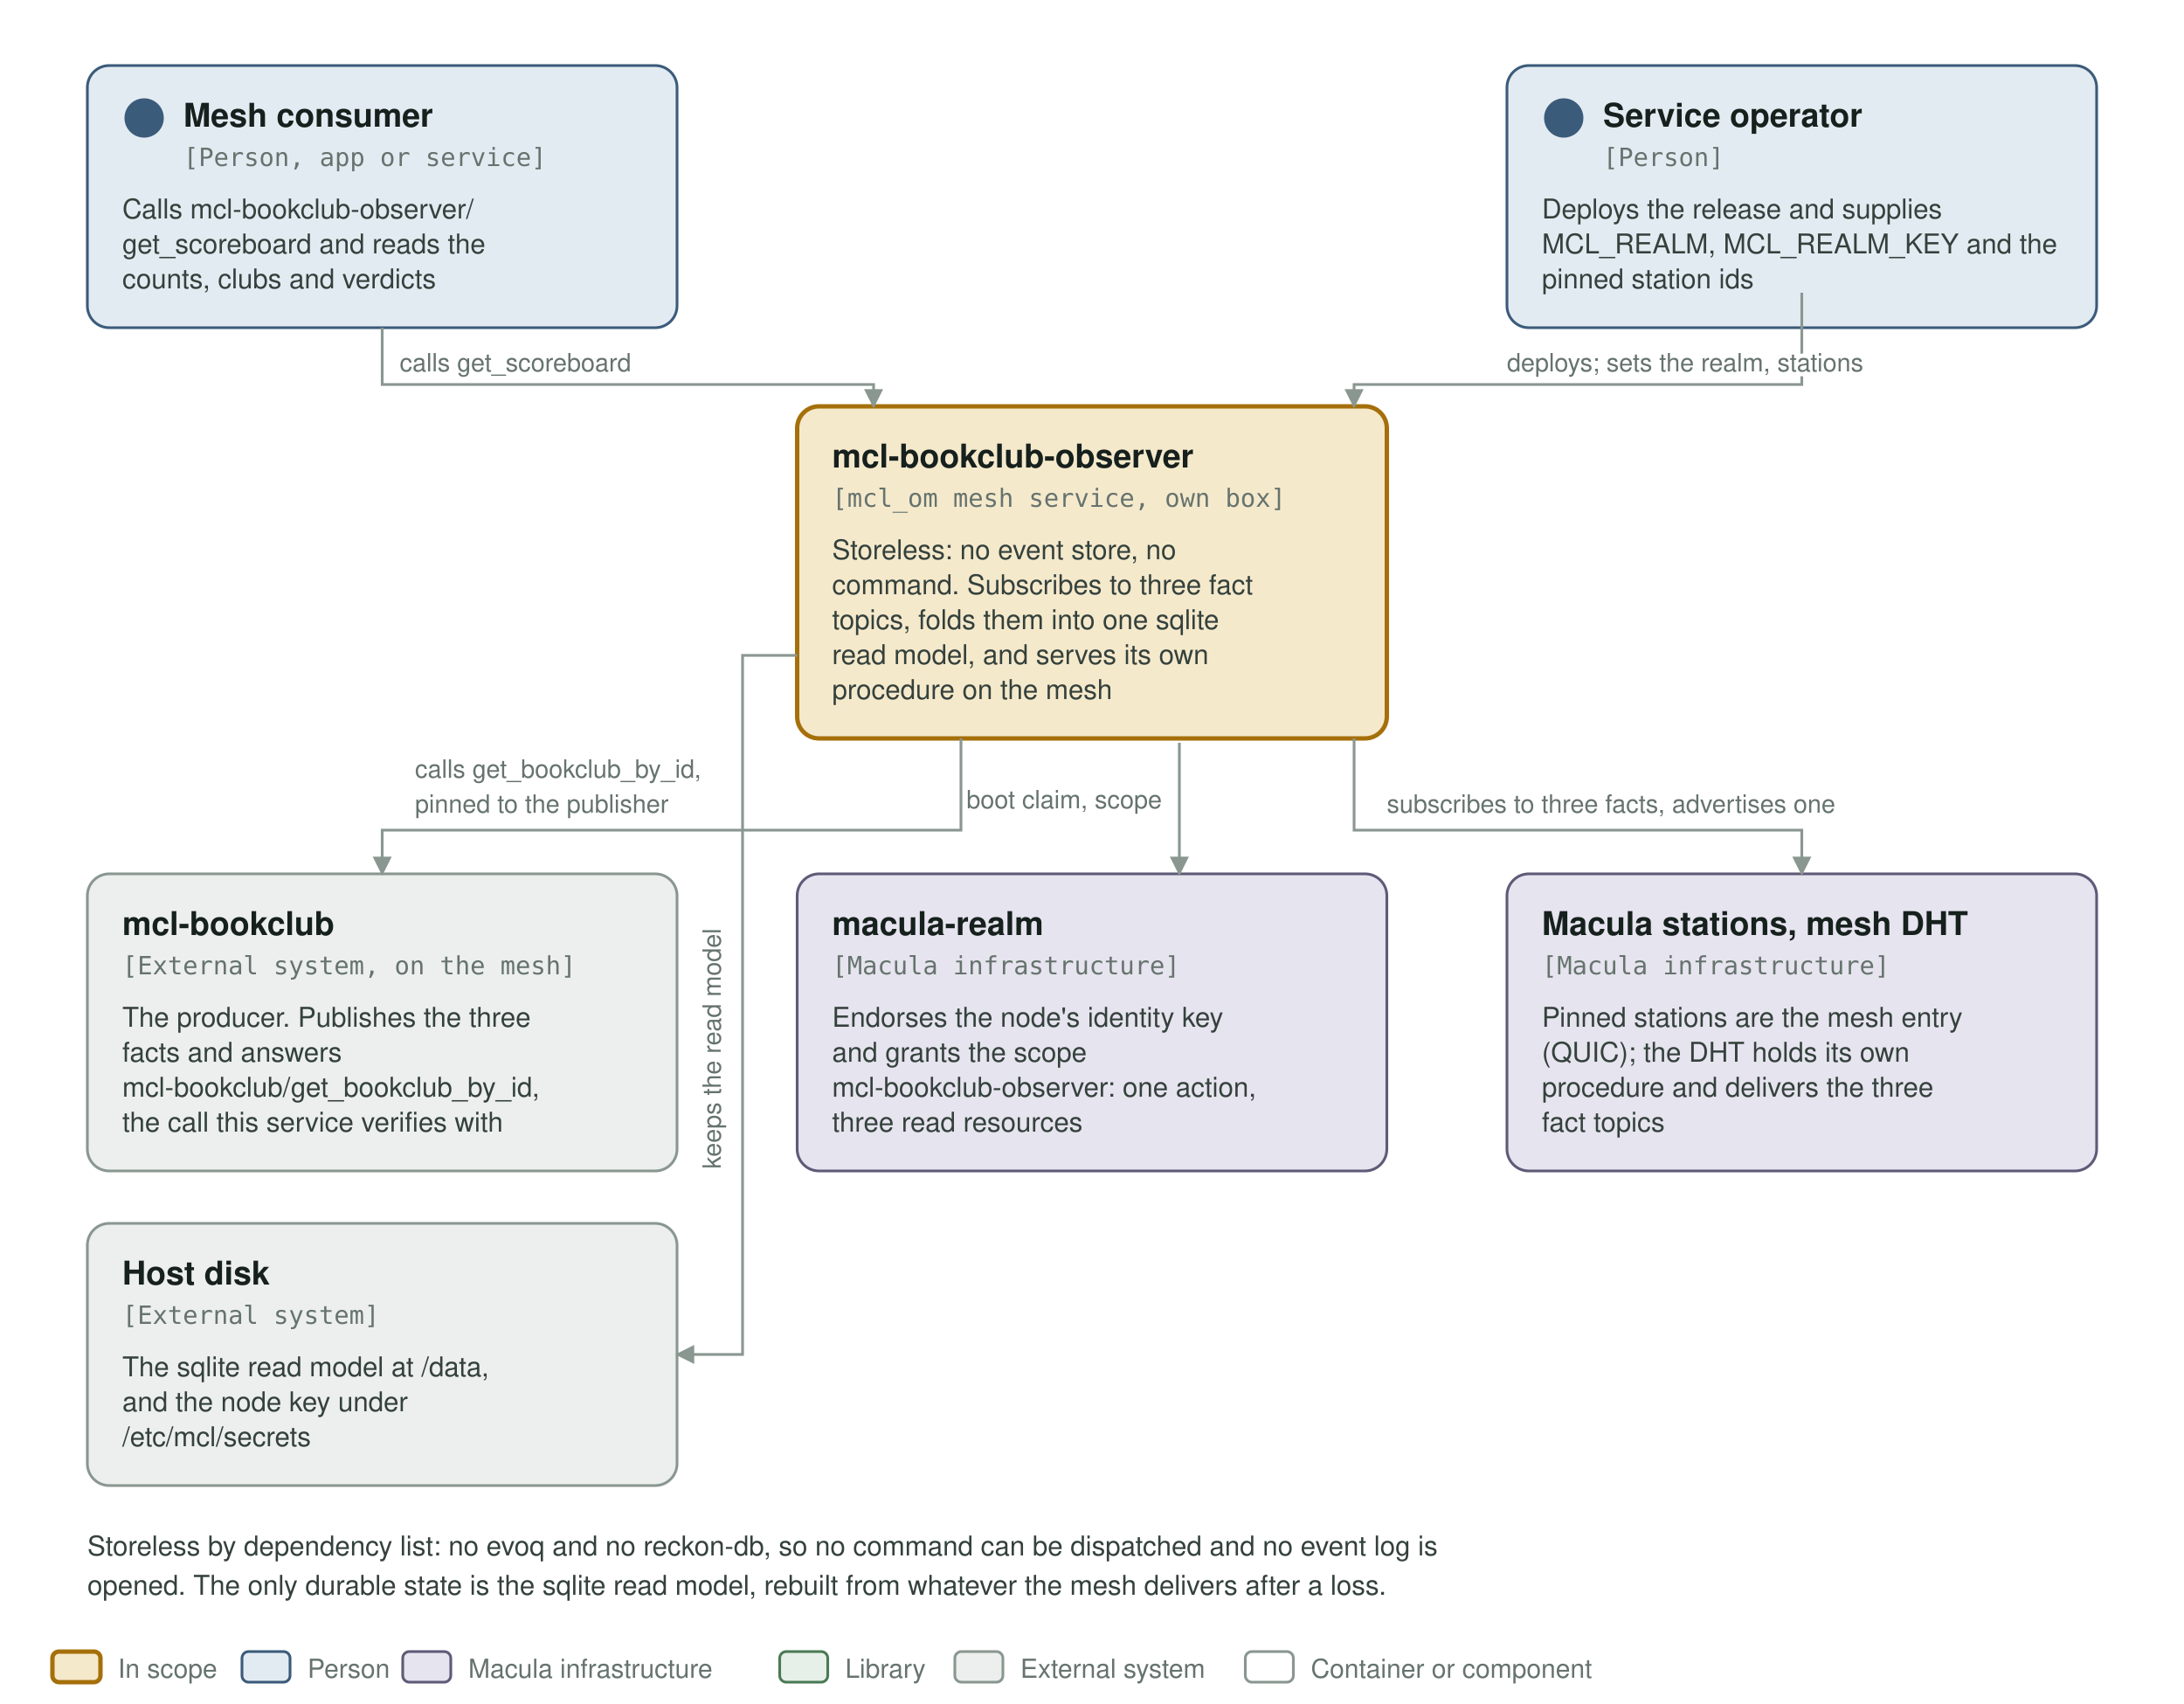
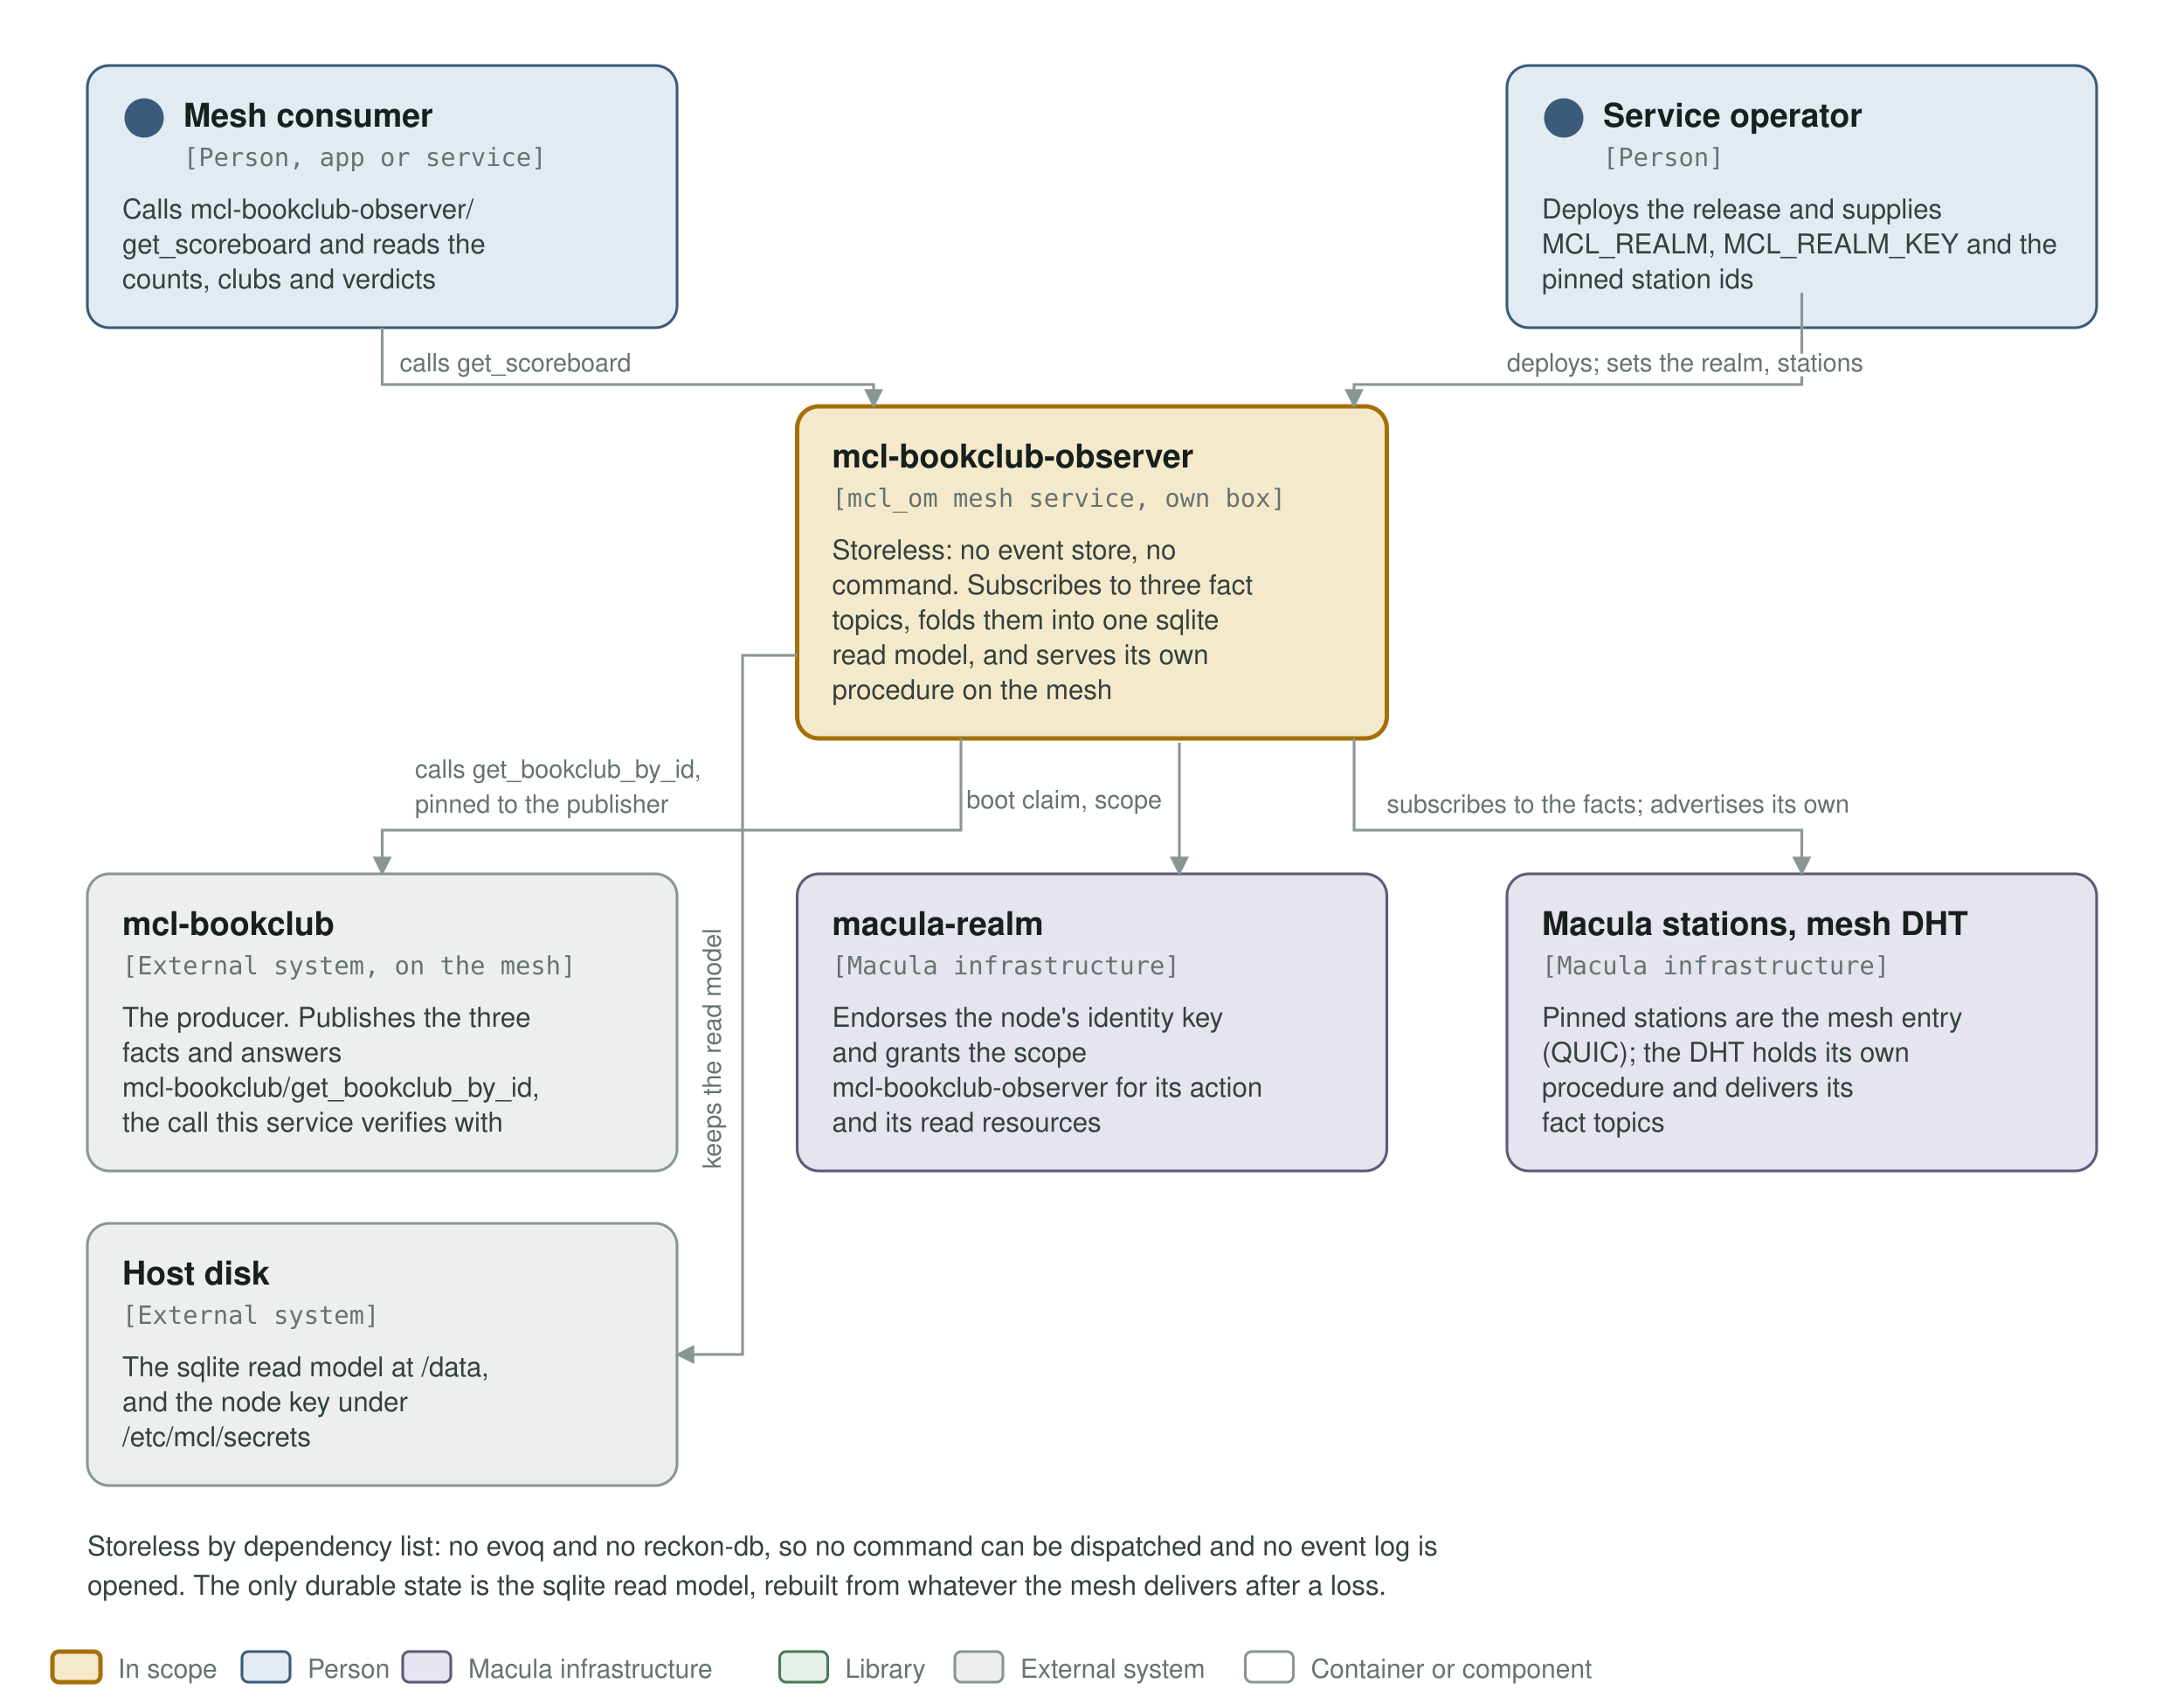
<svg xmlns="http://www.w3.org/2000/svg" viewBox="0 0 1000 780" role="img" aria-label="mcl-bookclub-observer system context">
  <style>
.t-name { font-family: "Atkinson Hyperlegible", "Segoe UI", system-ui, -apple-system, Helvetica, Arial, sans-serif; font-size: 15px; font-weight: 700; }
.t-desc { font-family: "Atkinson Hyperlegible", "Segoe UI", system-ui, -apple-system, Helvetica, Arial, sans-serif; font-size: 12.5px; }
.t-rel { font-family: "Atkinson Hyperlegible", "Segoe UI", system-ui, -apple-system, Helvetica, Arial, sans-serif; font-size: 11.5px; paint-order: stroke; stroke-width: 4px; stroke-linejoin: round; }
.t-code { font-family: "JetBrains Mono", ui-monospace, Menlo, Consolas, monospace; font-size: 13px; font-weight: 600; }
.t-type { font-family: "JetBrains Mono", ui-monospace, Menlo, Consolas, monospace; font-size: 11.5px; }
.t-bound { font-family: "JetBrains Mono", ui-monospace, Menlo, Consolas, monospace; font-size: 12px; font-weight: 600; }
.t-leg { font-family: "Atkinson Hyperlegible", "Segoe UI", system-ui, -apple-system, Helvetica, Arial, sans-serif; font-size: 12px; }
.edge { fill: none; stroke-width: 1.25; }
.edge-later { fill: none; stroke-width: 1.25; stroke-dasharray: 5 4; }
.bg { fill: #FFFFFF; }
.b-sys { fill: #F5E9CC; stroke: #A56F0A; stroke-width: 2; }
.b-per { fill: #E3EBF2; stroke: #3B5B7A; stroke-width: 1.25; }
.b-mac { fill: #E6E4EE; stroke: #5E5A78; stroke-width: 1.25; }
.b-lib { fill: #E7F0E8; stroke: #4A7A55; stroke-width: 1.25; }
.b-ext { fill: #ECEFED; stroke: #8A9791; stroke-width: 1.25; }
.b-cmp { fill: #FFFFFF; stroke: #8A9791; stroke-width: 1.25; }
.b-later { fill: none; stroke: #8A9791; stroke-width: 1.25; stroke-dasharray: 5 4; }
.bound { fill: none; stroke: #B3BDB8; stroke-width: 1; }
.head { fill: #3B5B7A; }
.t-name, .t-code { fill: #16201D; }
.t-type, .t-bound, .t-leg { fill: #66736E; }
.t-desc { fill: #34413C; }
.t-rel { fill: #66736E; stroke: #FFFFFF; }
.edge, .edge-later { stroke: #8A9791; }
.arrowhead { fill: #8A9791; }
@media (prefers-color-scheme: dark) {
.bg { fill: #171F1C; }
.b-sys { fill: #3A2E13; stroke: #E3AA3C; }
.b-per { fill: #1D2A36; stroke: #8EB4D8; }
.b-mac { fill: #26243A; stroke: #A9A4C8; }
.b-lib { fill: #1A241C; stroke: #8FBE9B; }
.b-ext { fill: #1C2421; stroke: #7D8B85; }
.b-cmp { fill: #171F1C; stroke: #7D8B85; }
.b-later { stroke: #7D8B85; }
.bound { stroke: #4A5752; }
.head { fill: #8EB4D8; }
.t-name, .t-code { fill: #E6ECE9; }
.t-type, .t-bound, .t-leg { fill: #93A09A; }
.t-desc { fill: #C3CDC8; }
.t-rel { fill: #93A09A; stroke: #171F1C; }
.edge, .edge-later { stroke: #7D8B85; }
.arrowhead { fill: #7D8B85; }
}
</style>
  <defs>
    <marker id="a" viewBox="0 0 10 10" refX="9" refY="5" markerWidth="7" markerHeight="7" orient="auto-start-reverse">
      <path class="arrowhead" d="M0 0L10 5L0 10z" />
    </marker>
  </defs>
  <rect class="bg" x="0" y="0" width="1000" height="780" />
  <rect class="b-per" x="40" y="30" width="270" height="120" rx="10" />
  <circle class="head" cx="66" cy="54" r="9" />
  <text class="t-name" x="84" y="58">Mesh consumer</text>
  <text class="t-type" x="84" y="76">[Person, app or service]</text>
  <text class="t-desc" x="56" y="100">Calls mcl-bookclub-observer/</text>
  <text class="t-desc" x="56" y="116">get_scoreboard and reads the</text>
  <text class="t-desc" x="56" y="132">counts, clubs and verdicts</text>
  <rect class="b-per" x="690" y="30" width="270" height="120" rx="10" />
  <circle class="head" cx="716" cy="54" r="9" />
  <text class="t-name" x="734" y="58">Service operator</text>
  <text class="t-type" x="734" y="76">[Person]</text>
  <text class="t-desc" x="706" y="100">Deploys the release and supplies</text>
  <text class="t-desc" x="706" y="116">MCL_REALM, MCL_REALM_KEY and the</text>
  <text class="t-desc" x="706" y="132">pinned station ids</text>
  <rect class="b-sys" x="365" y="186" width="270" height="152" rx="10" />
  <text class="t-name" x="381" y="214">mcl-bookclub-observer</text>
  <text class="t-type" x="381" y="232">[mcl_om mesh service, own box]</text>
  <text class="t-desc" x="381" y="256">Storeless: no event store, no</text>
  <text class="t-desc" x="381" y="272">command. Subscribes to three fact</text>
  <text class="t-desc" x="381" y="288">topics, folds them into one sqlite</text>
  <text class="t-desc" x="381" y="304">read model, and serves its own</text>
  <text class="t-desc" x="381" y="320">procedure on the mesh</text>
  <rect class="b-ext" x="40" y="400" width="270" height="136" rx="10" />
  <text class="t-name" x="56" y="428">mcl-bookclub</text>
  <text class="t-type" x="56" y="446">[External system, on the mesh]</text>
  <text class="t-desc" x="56" y="470">The producer. Publishes the three</text>
  <text class="t-desc" x="56" y="486">facts and answers</text>
  <text class="t-desc" x="56" y="502">mcl-bookclub/get_bookclub_by_id,</text>
  <text class="t-desc" x="56" y="518">the call this service verifies with</text>
  <rect class="b-mac" x="365" y="400" width="270" height="136" rx="10" />
  <text class="t-name" x="381" y="428">macula-realm</text>
  <text class="t-type" x="381" y="446">[Macula infrastructure]</text>
  <text class="t-desc" x="381" y="470">Endorses the node's identity key</text>
  <text class="t-desc" x="381" y="486">and grants the scope</text>
-   <text class="t-desc" x="381" y="502">mcl-bookclub-observer: one action,</text>
-   <text class="t-desc" x="381" y="518">three read resources</text>
+   <text class="t-desc" x="381" y="502">mcl-bookclub-observer for its action</text>
+   <text class="t-desc" x="381" y="518">and its read resources</text>
  <rect class="b-mac" x="690" y="400" width="270" height="136" rx="10" />
  <text class="t-name" x="706" y="428">Macula stations, mesh DHT</text>
  <text class="t-type" x="706" y="446">[Macula infrastructure]</text>
  <text class="t-desc" x="706" y="470">Pinned stations are the mesh entry</text>
  <text class="t-desc" x="706" y="486">(QUIC); the DHT holds its own</text>
-   <text class="t-desc" x="706" y="502">procedure and delivers the three</text>
+   <text class="t-desc" x="706" y="502">procedure and delivers its</text>
  <text class="t-desc" x="706" y="518">fact topics</text>
  <rect class="b-ext" x="40" y="560" width="270" height="120" rx="10" />
  <text class="t-name" x="56" y="588">Host disk</text>
  <text class="t-type" x="56" y="606">[External system]</text>
  <text class="t-desc" x="56" y="630">The sqlite read model at /data,</text>
  <text class="t-desc" x="56" y="646">and the node key under</text>
  <text class="t-desc" x="56" y="662">/etc/mcl/secrets</text>
  <path class="edge" d="M175 150V176H400V186" marker-end="url(#a)" />
  <text class="t-rel" x="183" y="170">calls get_scoreboard</text>
  <path class="edge" d="M825 134V176H620V186" marker-end="url(#a)" />
  <text class="t-rel" x="690" y="170">deploys; sets the realm, stations</text>
  <path class="edge" d="M440 338V380H175V400" marker-end="url(#a)" />
  <text class="t-rel" x="190" y="356">calls get_bookclub_by_id,</text>
  <text class="t-rel" x="190" y="372">pinned to the publisher</text>
  <path class="edge" d="M540 340V400" marker-end="url(#a)" />
  <text class="t-rel" x="532" y="370" text-anchor="end">boot claim, scope</text>
  <path class="edge" d="M620 338V380H825V400" marker-end="url(#a)" />
-   <text class="t-rel" x="635" y="372">subscribes to three facts, advertises one</text>
+   <text class="t-rel" x="635" y="372">subscribes to the facts; advertises its own</text>
  <path class="edge" d="M365 300H340V620H310" marker-end="url(#a)" />
  <text class="t-rel" x="330" y="480" text-anchor="middle" transform="rotate(-90 330 480)">keeps the read model</text>
  <text class="t-desc" x="40" y="712">Storeless by dependency list: no evoq and no reckon-db, so no command can be dispatched and no event log is</text>
  <text class="t-desc" x="40" y="730">opened. The only durable state is the sqlite read model, rebuilt from whatever the mesh delivers after a loss.</text>
  <rect class="b-sys" x="24" y="756" width="22" height="14" rx="3" />
  <text class="t-leg" x="54" y="768">In scope</text>
  <rect class="b-per" x="110.8" y="756" width="22" height="14" rx="3" />
  <text class="t-leg" x="140.8" y="768">Person</text>
  <rect class="b-mac" x="184.4" y="756" width="22" height="14" rx="3" />
  <text class="t-leg" x="214.4" y="768">Macula infrastructure</text>
  <rect class="b-lib" x="357.0" y="756" width="22" height="14" rx="3" />
  <text class="t-leg" x="387.0" y="768">Library</text>
  <rect class="b-ext" x="437.2" y="756" width="22" height="14" rx="3" />
  <text class="t-leg" x="467.2" y="768">External system</text>
  <rect class="b-cmp" x="570.2" y="756" width="22" height="14" rx="3" />
  <text class="t-leg" x="600.2" y="768">Container or component</text>
</svg>
